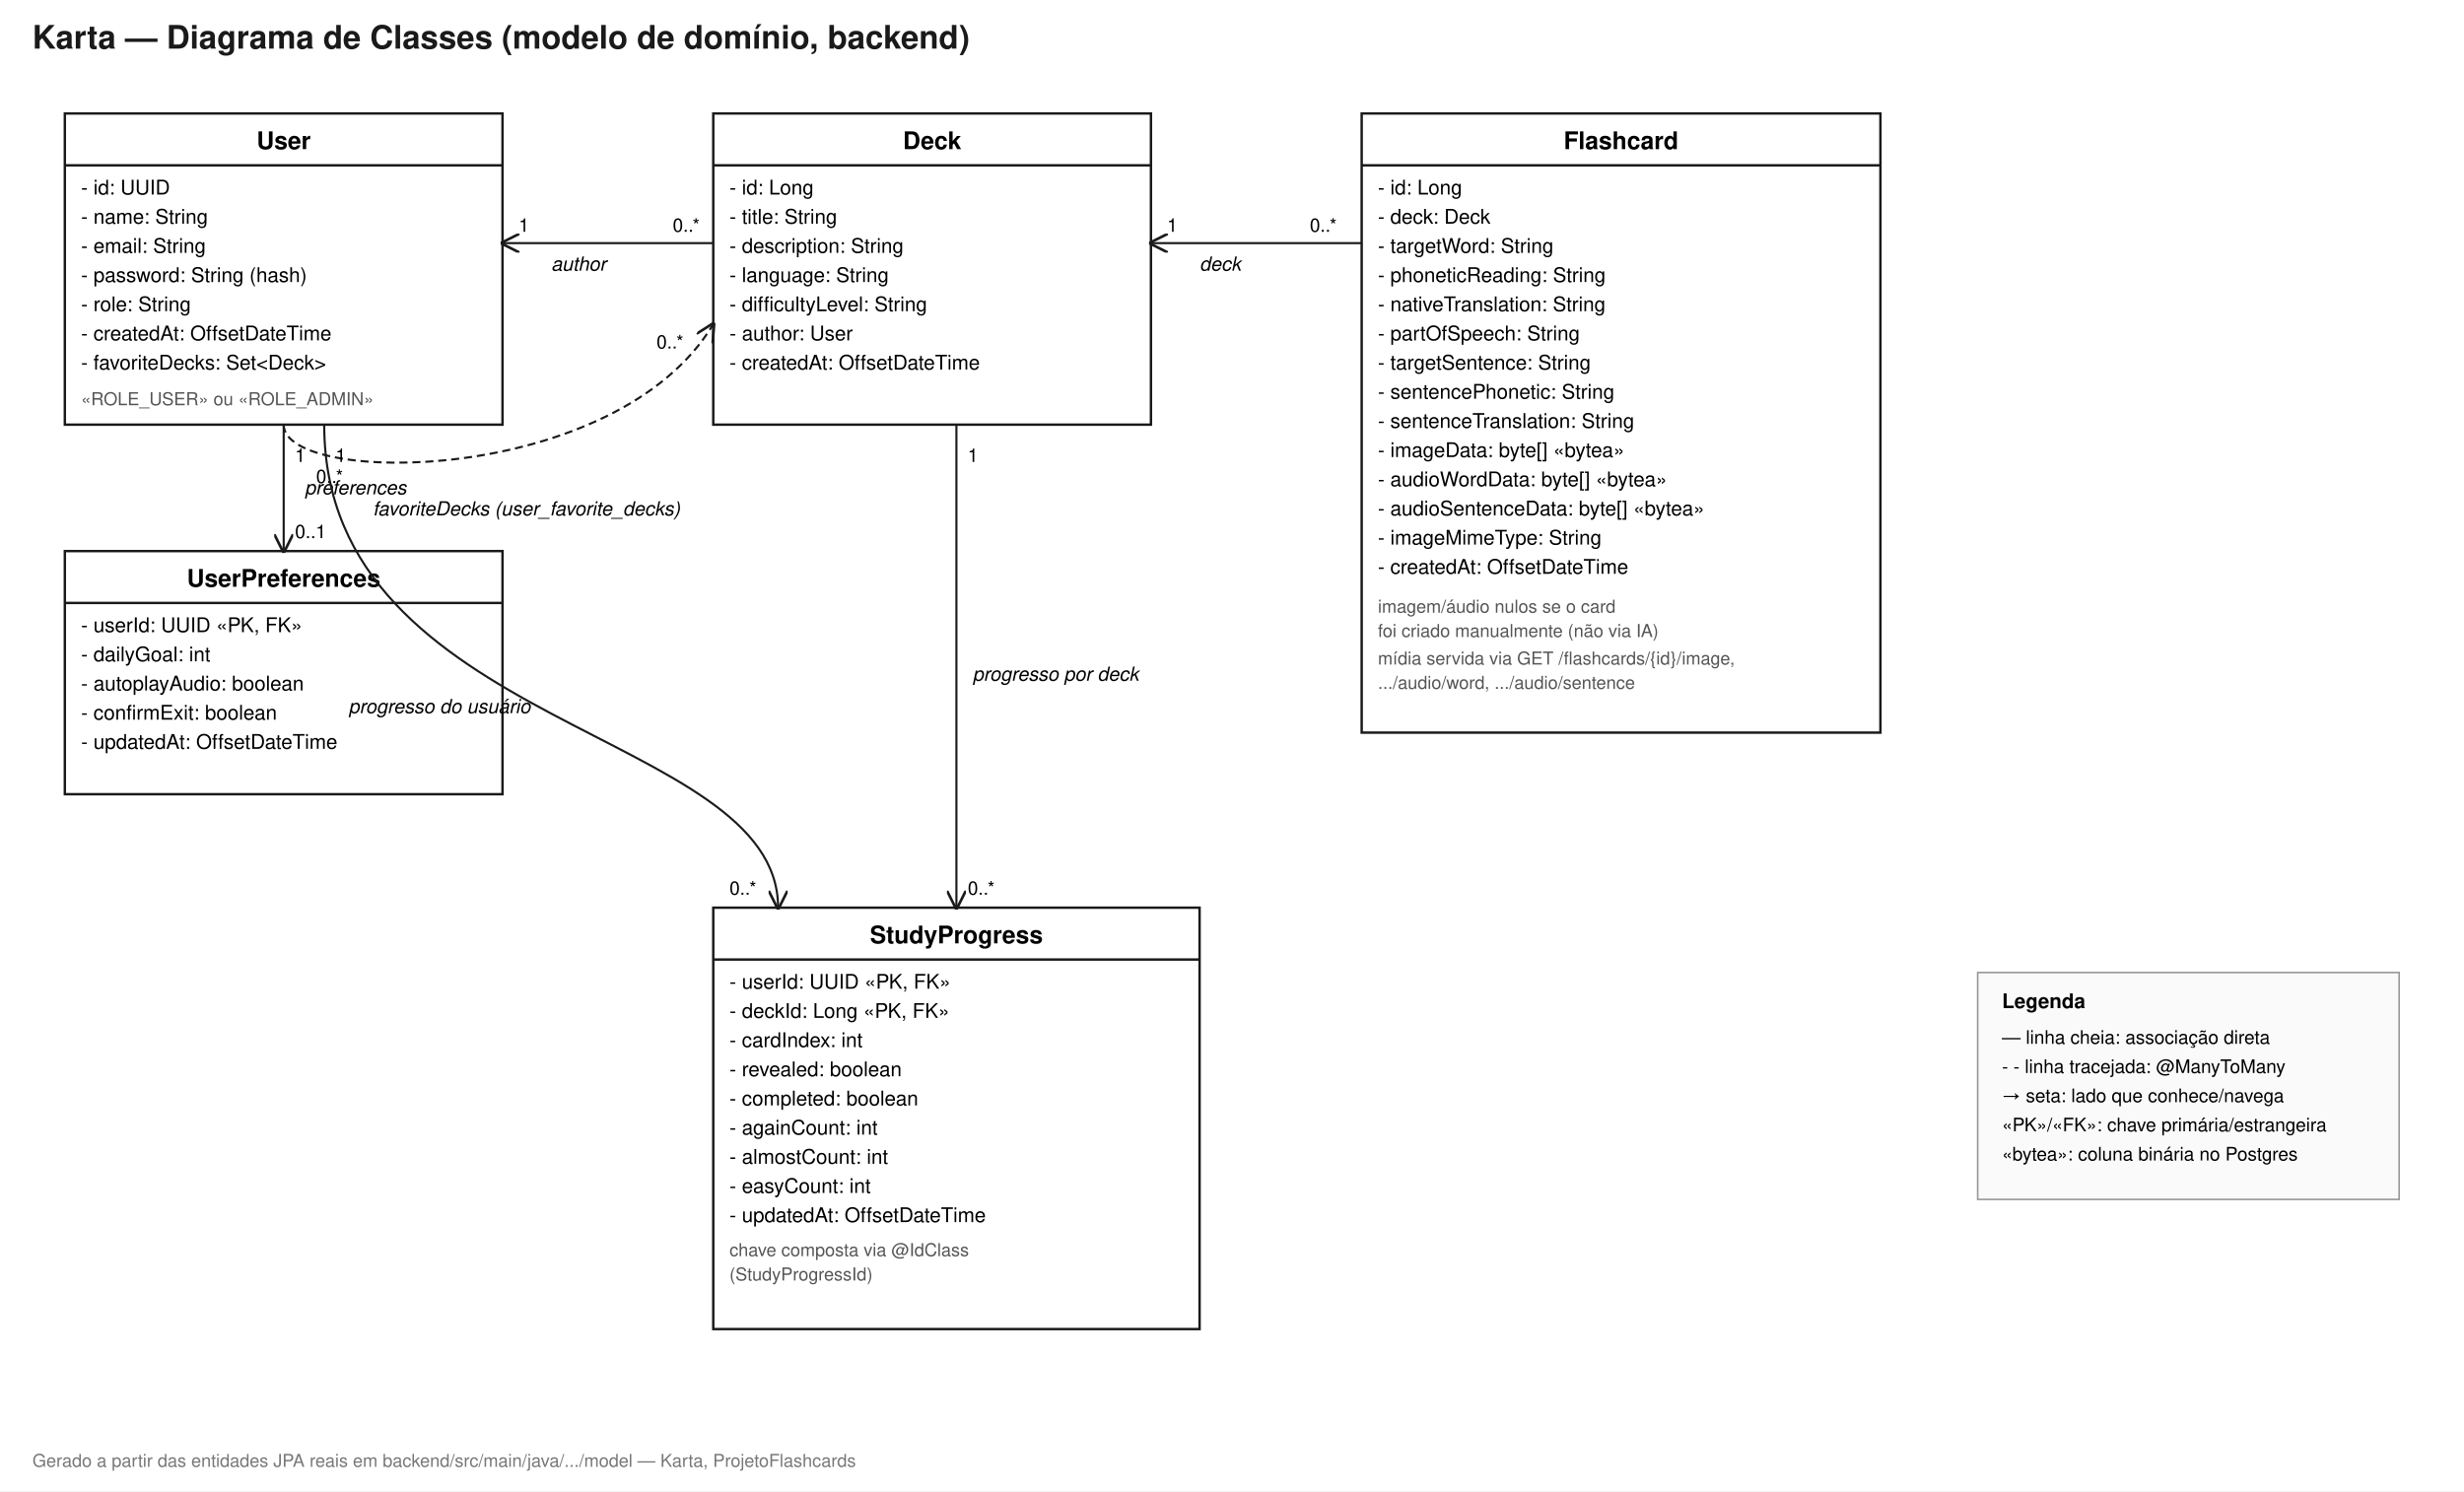
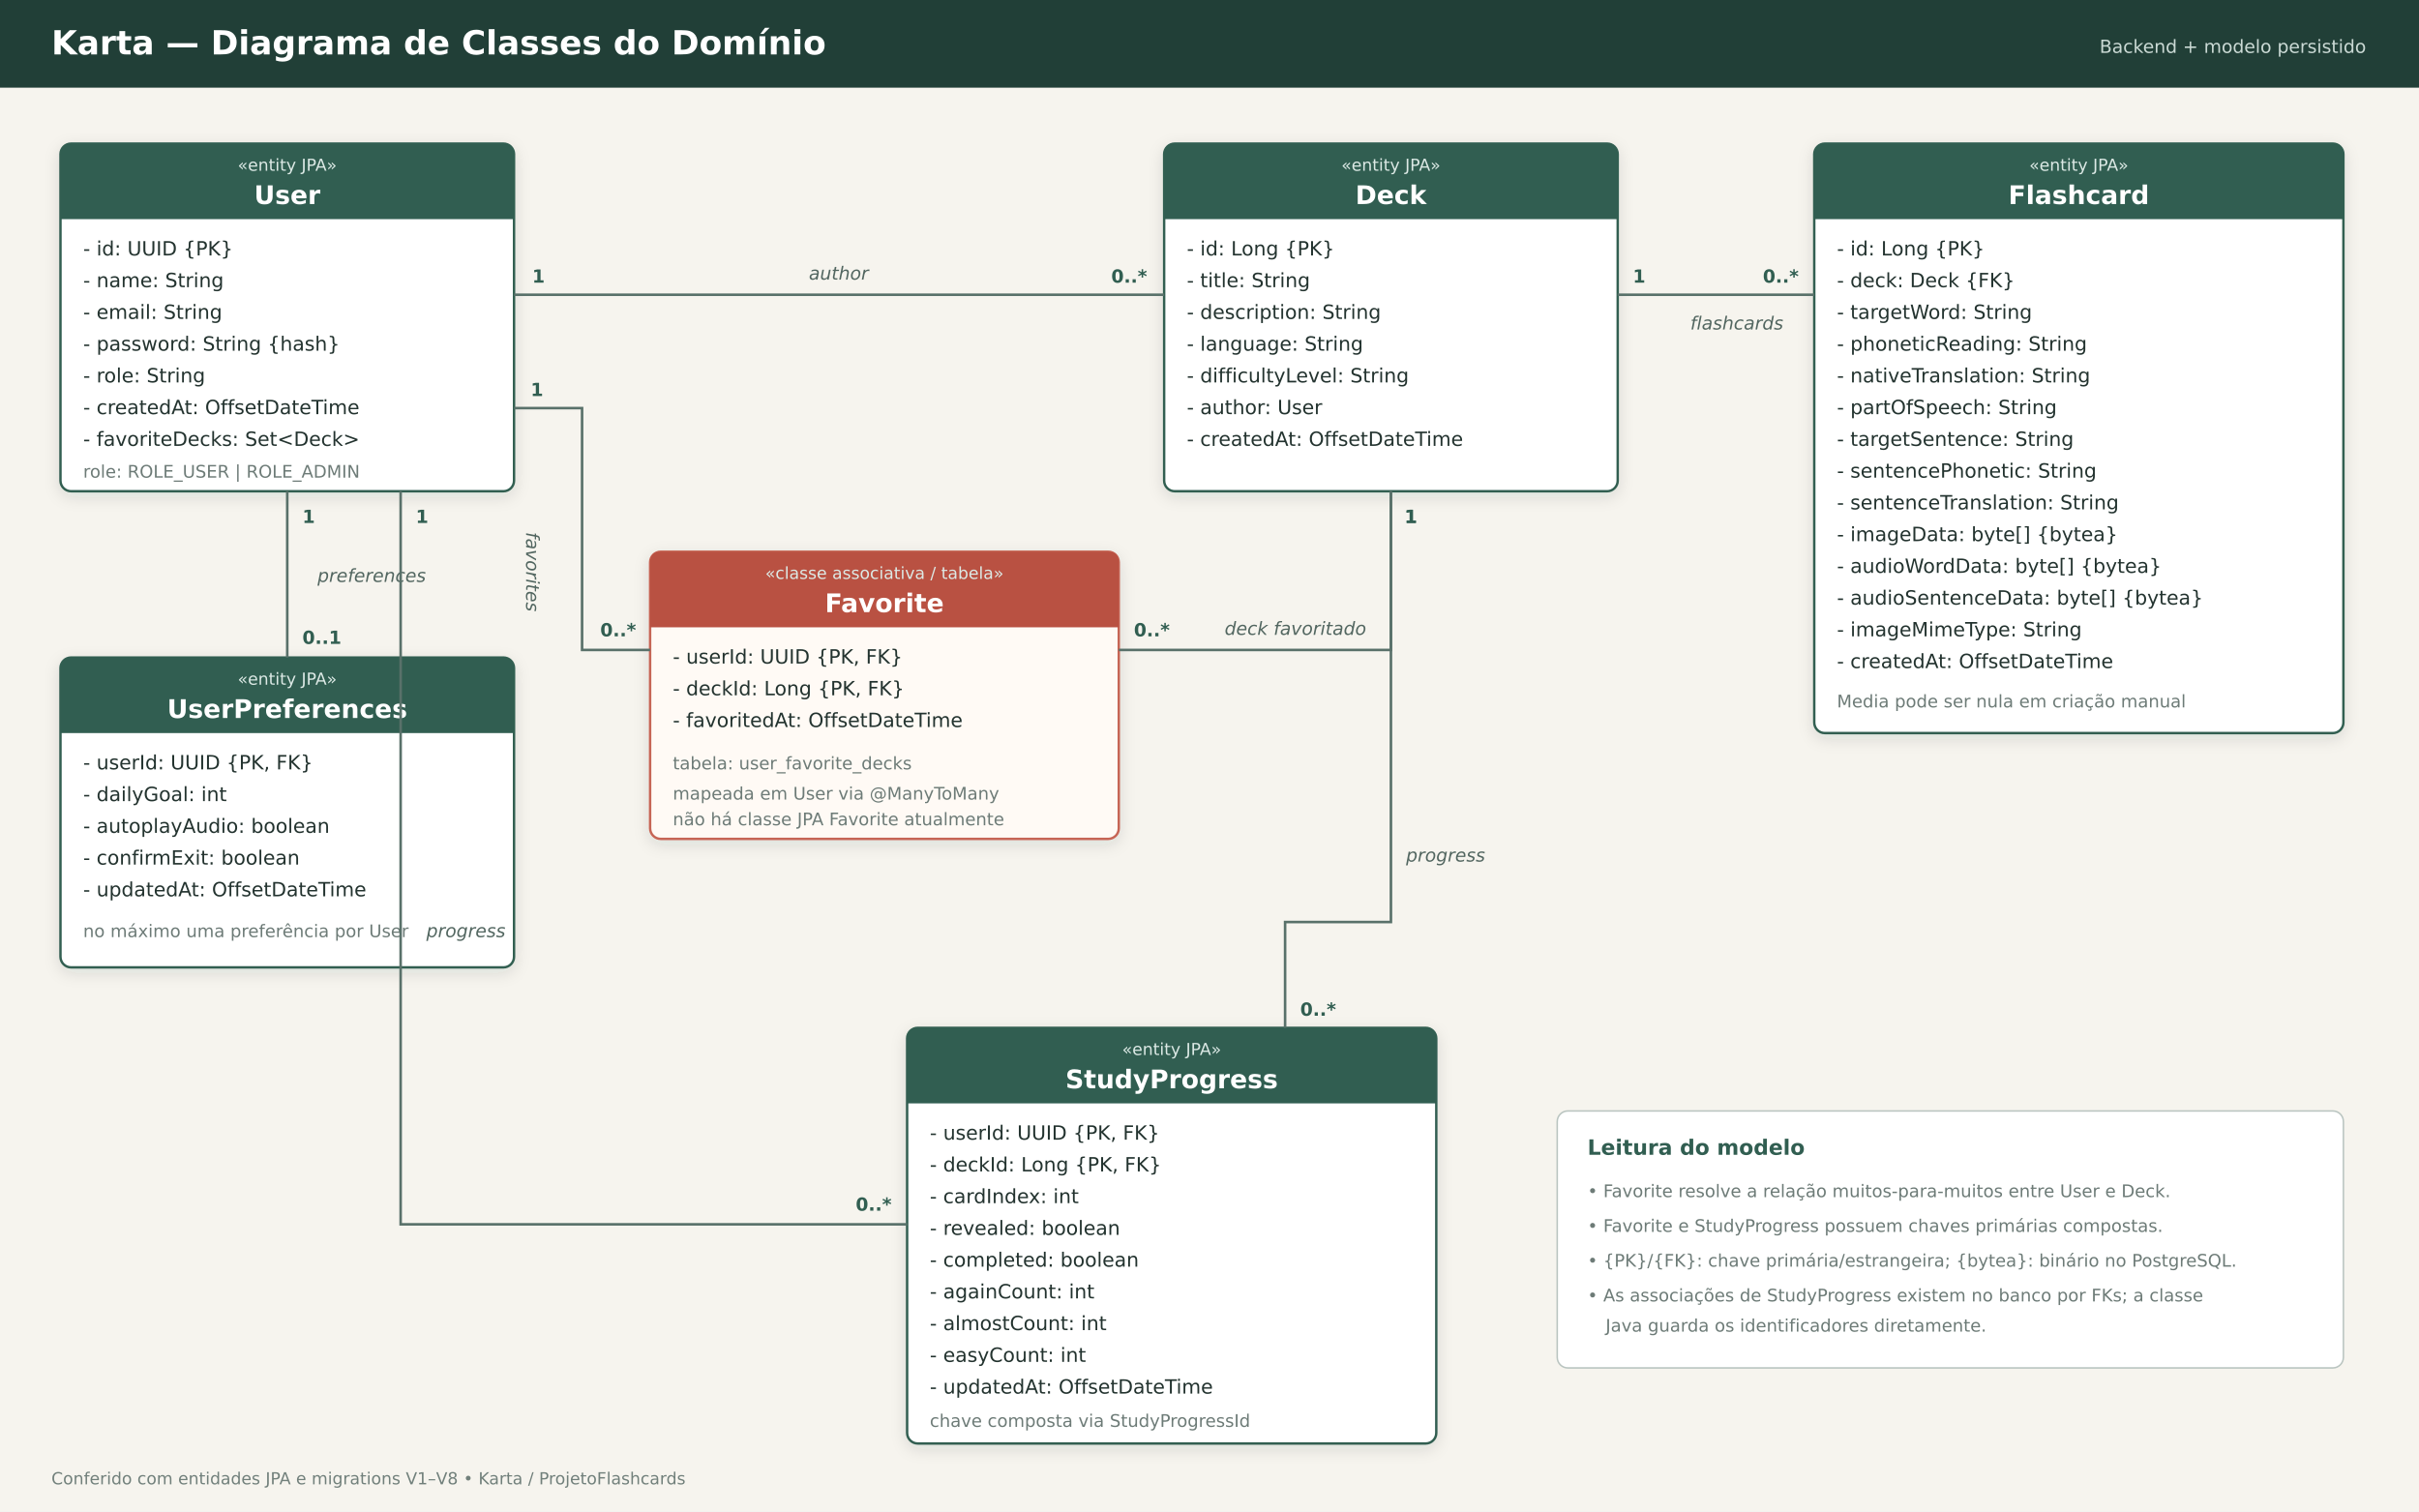
- <svg xmlns="http://www.w3.org/2000/svg" viewBox="0 0 1520 920" font-family="Segoe UI, Helvetica, Arial, sans-serif">
+ <svg xmlns="http://www.w3.org/2000/svg" viewBox="0 0 1600 1000" width="1600" height="1000" font-family="DejaVu Sans, Arial, sans-serif">
  <defs>
-     <marker id="arrow" viewBox="0 0 10 10" refX="9" refY="5" markerWidth="9" markerHeight="9" orient="auto-start-reverse">
-       <path d="M0,0 L10,5 L0,10" fill="none" stroke="#1a1a1a" stroke-width="1.4" />
+     <filter id="shadow" x="-10%" y="-10%" width="120%" height="130%">
+       <feDropShadow dx="0" dy="3" stdDeviation="5" flood-color="#17352d" flood-opacity=".12" />
+     </filter>
+     <marker id="diamond" viewBox="0 0 12 12" refX="11" refY="6" markerWidth="10" markerHeight="10" orient="auto">
+       <path d="M1 6 L6 1 L11 6 L6 11 Z" fill="#fff" stroke="#315e51" stroke-width="1.4" />
    </marker>
+     <style>
+       .box{fill:#fff;stroke:#315e51;stroke-width:1.6;filter:url(#shadow)}
+       .head{fill:#315e51}
+       .assoc{fill:#fffaf5;stroke:#c66555}
+       .line{fill:none;stroke:#59716a;stroke-width:1.7}
+       .name{font-size:17px;font-weight:700;fill:#fff}
+       .stereo{font-size:11px;fill:#dce9e5}
+       .field{font-size:13px;fill:#23332f}
+       .note{font-size:11.5px;fill:#6d7b77}
+       .mult{font-size:12px;font-weight:700;fill:#315e51}
+       .label{font-size:12px;font-style:italic;fill:#526660}
+     </style>
  </defs>
-   <rect x="0" y="0" width="1520" height="920" fill="#ffffff" />
-   <text x="20" y="30" font-size="20" font-weight="700" fill="#1a1a1a">Karta — Diagrama de Classes (modelo de domínio, backend)</text>
+   <rect width="1600" height="1000" fill="#f6f4ee" />
+   <rect x="0" y="0" width="1600" height="58" fill="#213f37" />
+   <text x="34" y="36" font-size="22" font-weight="700" fill="#fff">Karta — Diagrama de Classes do Domínio</text>
+   <text x="1565" y="35" text-anchor="end" font-size="12" fill="#cbdad5">Backend + modelo persistido</text>
  <g>
-     <rect x="40" y="70" width="270" height="192" fill="#ffffff" stroke="#1a1a1a" stroke-width="1.5" />
-     <line x1="40" y1="102" x2="310" y2="102" stroke="#1a1a1a" stroke-width="1.5" />
-     <text x="175" y="92" text-anchor="middle" font-size="15" font-weight="700">User</text>
-     <text x="50" y="120" font-size="12.5">- id: UUID</text>
-     <text x="50" y="138" font-size="12.5">- name: String</text>
-     <text x="50" y="156" font-size="12.5">- email: String</text>
-     <text x="50" y="174" font-size="12.5">- password: String (hash)</text>
-     <text x="50" y="192" font-size="12.5">- role: String</text>
-     <text x="50" y="210" font-size="12.5">- createdAt: OffsetDateTime</text>
-     <text x="50" y="228" font-size="12.5">- favoriteDecks: Set&lt;Deck&gt;</text>
-     <text x="50" y="250" font-size="11" fill="#555">«ROLE_USER» ou «ROLE_ADMIN»</text>
+     <rect class="box" x="40" y="95" width="300" height="230" rx="7" />
+     <path class="head" d="M47 95 H333 Q340 95 340 102 V145 H40 V102 Q40 95 47 95" />
+     <text class="stereo" x="190" y="113" text-anchor="middle">«entity JPA»</text>
+     <text class="name" x="190" y="135" text-anchor="middle">User</text>
+     <text class="field" x="55" y="169">- id: UUID {PK}</text>
+     <text class="field" x="55" y="190">- name: String</text>
+     <text class="field" x="55" y="211">- email: String</text>
+     <text class="field" x="55" y="232">- password: String {hash}</text>
+     <text class="field" x="55" y="253">- role: String</text>
+     <text class="field" x="55" y="274">- createdAt: OffsetDateTime</text>
+     <text class="field" x="55" y="295">- favoriteDecks: Set&lt;Deck&gt;</text>
+     <text class="note" x="55" y="316">role: ROLE_USER | ROLE_ADMIN</text>
  </g>
  <g>
-     <rect x="40" y="340" width="270" height="150" fill="#ffffff" stroke="#1a1a1a" stroke-width="1.5" />
-     <line x1="40" y1="372" x2="310" y2="372" stroke="#1a1a1a" stroke-width="1.5" />
-     <text x="175" y="362" text-anchor="middle" font-size="15" font-weight="700">UserPreferences</text>
-     <text x="50" y="390" font-size="12.5">- userId: UUID  «PK, FK»</text>
-     <text x="50" y="408" font-size="12.5">- dailyGoal: int</text>
-     <text x="50" y="426" font-size="12.5">- autoplayAudio: boolean</text>
-     <text x="50" y="444" font-size="12.5">- confirmExit: boolean</text>
-     <text x="50" y="462" font-size="12.5">- updatedAt: OffsetDateTime</text>
+     <rect class="box" x="40" y="435" width="300" height="205" rx="7" />
+     <path class="head" d="M47 435 H333 Q340 435 340 442 V485 H40 V442 Q40 435 47 435" />
+     <text class="stereo" x="190" y="453" text-anchor="middle">«entity JPA»</text>
+     <text class="name" x="190" y="475" text-anchor="middle">UserPreferences</text>
+     <text class="field" x="55" y="509">- userId: UUID {PK, FK}</text>
+     <text class="field" x="55" y="530">- dailyGoal: int</text>
+     <text class="field" x="55" y="551">- autoplayAudio: boolean</text>
+     <text class="field" x="55" y="572">- confirmExit: boolean</text>
+     <text class="field" x="55" y="593">- updatedAt: OffsetDateTime</text>
+     <text class="note" x="55" y="620">no máximo uma preferência por User</text>
  </g>
  <g>
-     <rect x="440" y="70" width="270" height="192" fill="#ffffff" stroke="#1a1a1a" stroke-width="1.5" />
-     <line x1="440" y1="102" x2="710" y2="102" stroke="#1a1a1a" stroke-width="1.5" />
-     <text x="575" y="92" text-anchor="middle" font-size="15" font-weight="700">Deck</text>
-     <text x="450" y="120" font-size="12.5">- id: Long</text>
-     <text x="450" y="138" font-size="12.5">- title: String</text>
-     <text x="450" y="156" font-size="12.5">- description: String</text>
-     <text x="450" y="174" font-size="12.5">- language: String</text>
-     <text x="450" y="192" font-size="12.5">- difficultyLevel: String</text>
-     <text x="450" y="210" font-size="12.5">- author: User</text>
-     <text x="450" y="228" font-size="12.5">- createdAt: OffsetDateTime</text>
+     <rect class="box assoc" x="430" y="365" width="310" height="190" rx="7" />
+     <path fill="#b95142" d="M437 365 H733 Q740 365 740 372 V415 H430 V372 Q430 365 437 365" />
+     <text class="stereo" x="585" y="383" text-anchor="middle" fill="#ffe9e3">«classe associativa / tabela»</text>
+     <text class="name" x="585" y="405" text-anchor="middle">Favorite</text>
+     <text class="field" x="445" y="439">- userId: UUID {PK, FK}</text>
+     <text class="field" x="445" y="460">- deckId: Long {PK, FK}</text>
+     <text class="field" x="445" y="481">- favoritedAt: OffsetDateTime</text>
+     <text class="note" x="445" y="509">tabela: user_favorite_decks</text>
+     <text class="note" x="445" y="529">mapeada em User via @ManyToMany</text>
+     <text class="note" x="445" y="546">não há classe JPA Favorite atualmente</text>
  </g>
  <g>
-     <rect x="440" y="560" width="300" height="260" fill="#ffffff" stroke="#1a1a1a" stroke-width="1.5" />
-     <line x1="440" y1="592" x2="740" y2="592" stroke="#1a1a1a" stroke-width="1.5" />
-     <text x="590" y="582" text-anchor="middle" font-size="15" font-weight="700">StudyProgress</text>
-     <text x="450" y="610" font-size="12.5">- userId: UUID  «PK, FK»</text>
-     <text x="450" y="628" font-size="12.5">- deckId: Long  «PK, FK»</text>
-     <text x="450" y="646" font-size="12.5">- cardIndex: int</text>
-     <text x="450" y="664" font-size="12.5">- revealed: boolean</text>
-     <text x="450" y="682" font-size="12.5">- completed: boolean</text>
-     <text x="450" y="700" font-size="12.5">- againCount: int</text>
-     <text x="450" y="718" font-size="12.5">- almostCount: int</text>
-     <text x="450" y="736" font-size="12.5">- easyCount: int</text>
-     <text x="450" y="754" font-size="12.5">- updatedAt: OffsetDateTime</text>
-     <text x="450" y="775" font-size="11" fill="#555">chave composta via @IdClass</text>
-     <text x="450" y="790" font-size="11" fill="#555">(StudyProgressId)</text>
+     <rect class="box" x="770" y="95" width="300" height="230" rx="7" />
+     <path class="head" d="M777 95 H1063 Q1070 95 1070 102 V145 H770 V102 Q770 95 777 95" />
+     <text class="stereo" x="920" y="113" text-anchor="middle">«entity JPA»</text>
+     <text class="name" x="920" y="135" text-anchor="middle">Deck</text>
+     <text class="field" x="785" y="169">- id: Long {PK}</text>
+     <text class="field" x="785" y="190">- title: String</text>
+     <text class="field" x="785" y="211">- description: String</text>
+     <text class="field" x="785" y="232">- language: String</text>
+     <text class="field" x="785" y="253">- difficultyLevel: String</text>
+     <text class="field" x="785" y="274">- author: User</text>
+     <text class="field" x="785" y="295">- createdAt: OffsetDateTime</text>
  </g>
  <g>
-     <rect x="840" y="70" width="320" height="382" fill="#ffffff" stroke="#1a1a1a" stroke-width="1.5" />
-     <line x1="840" y1="102" x2="1160" y2="102" stroke="#1a1a1a" stroke-width="1.5" />
-     <text x="1000" y="92" text-anchor="middle" font-size="15" font-weight="700">Flashcard</text>
-     <text x="850" y="120" font-size="12.5">- id: Long</text>
-     <text x="850" y="138" font-size="12.5">- deck: Deck</text>
-     <text x="850" y="156" font-size="12.5">- targetWord: String</text>
-     <text x="850" y="174" font-size="12.5">- phoneticReading: String</text>
-     <text x="850" y="192" font-size="12.5">- nativeTranslation: String</text>
-     <text x="850" y="210" font-size="12.5">- partOfSpeech: String</text>
-     <text x="850" y="228" font-size="12.5">- targetSentence: String</text>
-     <text x="850" y="246" font-size="12.5">- sentencePhonetic: String</text>
-     <text x="850" y="264" font-size="12.5">- sentenceTranslation: String</text>
-     <text x="850" y="282" font-size="12.5">- imageData: byte[]  «bytea»</text>
-     <text x="850" y="300" font-size="12.5">- audioWordData: byte[]  «bytea»</text>
-     <text x="850" y="318" font-size="12.5">- audioSentenceData: byte[]  «bytea»</text>
-     <text x="850" y="336" font-size="12.5">- imageMimeType: String</text>
-     <text x="850" y="354" font-size="12.5">- createdAt: OffsetDateTime</text>
-     <text x="850" y="378" font-size="11" fill="#555">imagem/áudio nulos se o card</text>
-     <text x="850" y="393" font-size="11" fill="#555">foi criado manualmente (não via IA)</text>
-     <text x="850" y="410" font-size="11" fill="#555">mídia servida via GET /flashcards/{id}/image,</text>
-     <text x="850" y="425" font-size="11" fill="#555">.../audio/word, .../audio/sentence</text>
+     <rect class="box" x="1200" y="95" width="350" height="390" rx="7" />
+     <path class="head" d="M1207 95 H1543 Q1550 95 1550 102 V145 H1200 V102 Q1200 95 1207 95" />
+     <text class="stereo" x="1375" y="113" text-anchor="middle">«entity JPA»</text>
+     <text class="name" x="1375" y="135" text-anchor="middle">Flashcard</text>
+     <text class="field" x="1215" y="169">- id: Long {PK}</text>
+     <text class="field" x="1215" y="190">- deck: Deck {FK}</text>
+     <text class="field" x="1215" y="211">- targetWord: String</text>
+     <text class="field" x="1215" y="232">- phoneticReading: String</text>
+     <text class="field" x="1215" y="253">- nativeTranslation: String</text>
+     <text class="field" x="1215" y="274">- partOfSpeech: String</text>
+     <text class="field" x="1215" y="295">- targetSentence: String</text>
+     <text class="field" x="1215" y="316">- sentencePhonetic: String</text>
+     <text class="field" x="1215" y="337">- sentenceTranslation: String</text>
+     <text class="field" x="1215" y="358">- imageData: byte[] {bytea}</text>
+     <text class="field" x="1215" y="379">- audioWordData: byte[] {bytea}</text>
+     <text class="field" x="1215" y="400">- audioSentenceData: byte[] {bytea}</text>
+     <text class="field" x="1215" y="421">- imageMimeType: String</text>
+     <text class="field" x="1215" y="442">- createdAt: OffsetDateTime</text>
+     <text class="note" x="1215" y="468">Media pode ser nula em criação manual</text>
  </g>
-   <line x1="175" y1="262" x2="175" y2="340" stroke="#1a1a1a" stroke-width="1.3" marker-end="url(#arrow)" />
-   <text x="182" y="285" font-size="11.5">1</text>
-   <text x="182" y="332" font-size="11.5">0..1</text>
-   <text x="188" y="305" font-size="12" font-style="italic">preferences</text>
-   <line x1="440" y1="150" x2="310" y2="150" stroke="#1a1a1a" stroke-width="1.3" marker-end="url(#arrow)" />
-   <text x="320" y="143" font-size="11.5">1</text>
-   <text x="415" y="143" font-size="11.5">0..*</text>
-   <text x="340" y="167" font-size="12" font-style="italic">author</text>
-   <path d="M 175 262 C 175 300, 380 300, 440 200" fill="none" stroke="#1a1a1a" stroke-width="1.3" stroke-dasharray="5,3" marker-end="url(#arrow)" />
-   <text x="195" y="298" font-size="11.5">0..*</text>
-   <text x="405" y="215" font-size="11.5">0..*</text>
-   <text x="230" y="318" font-size="12" font-style="italic">favoriteDecks (user_favorite_decks)</text>
-   <line x1="840" y1="150" x2="710" y2="150" stroke="#1a1a1a" stroke-width="1.3" marker-end="url(#arrow)" />
-   <text x="720" y="143" font-size="11.5">1</text>
-   <text x="808" y="143" font-size="11.5">0..*</text>
-   <text x="740" y="167" font-size="12" font-style="italic">deck</text>
-   <path d="M 200 262 C 200 450, 480 450, 480 560" fill="none" stroke="#1a1a1a" stroke-width="1.3" marker-end="url(#arrow)" />
-   <text x="207" y="285" font-size="11.5">1</text>
-   <text x="450" y="552" font-size="11.5">0..*</text>
-   <text x="215" y="440" font-size="12" font-style="italic">progresso do usuário</text>
-   <line x1="590" y1="262" x2="590" y2="560" stroke="#1a1a1a" stroke-width="1.3" marker-end="url(#arrow)" />
-   <text x="597" y="285" font-size="11.5">1</text>
-   <text x="597" y="552" font-size="11.5">0..*</text>
-   <text x="600" y="420" font-size="12" font-style="italic">progresso por deck</text>
  <g>
-     <rect x="1220" y="600" width="260" height="140" fill="#fafafa" stroke="#999" stroke-width="1" />
-     <text x="1235" y="622" font-size="12.5" font-weight="700">Legenda</text>
-     <text x="1235" y="644" font-size="11.5">— linha cheia: associação direta</text>
-     <text x="1235" y="662" font-size="11.5">- - linha tracejada: @ManyToMany</text>
-     <text x="1235" y="680" font-size="11.5">→ seta: lado que conhece/navega</text>
-     <text x="1235" y="698" font-size="11.5">«PK»/«FK»: chave primária/estrangeira</text>
-     <text x="1235" y="716" font-size="11.5">«bytea»: coluna binária no Postgres</text>
+     <rect class="box" x="600" y="680" width="350" height="275" rx="7" />
+     <path class="head" d="M607 680 H943 Q950 680 950 687 V730 H600 V687 Q600 680 607 680" />
+     <text class="stereo" x="775" y="698" text-anchor="middle">«entity JPA»</text>
+     <text class="name" x="775" y="720" text-anchor="middle">StudyProgress</text>
+     <text class="field" x="615" y="754">- userId: UUID {PK, FK}</text>
+     <text class="field" x="615" y="775">- deckId: Long {PK, FK}</text>
+     <text class="field" x="615" y="796">- cardIndex: int</text>
+     <text class="field" x="615" y="817">- revealed: boolean</text>
+     <text class="field" x="615" y="838">- completed: boolean</text>
+     <text class="field" x="615" y="859">- againCount: int</text>
+     <text class="field" x="615" y="880">- almostCount: int</text>
+     <text class="field" x="615" y="901">- easyCount: int</text>
+     <text class="field" x="615" y="922">- updatedAt: OffsetDateTime</text>
+     <text class="note" x="615" y="944">chave composta via StudyProgressId</text>
  </g>
-   <text x="20" y="905" font-size="11" fill="#777">Gerado a partir das entidades JPA reais em backend/src/main/java/.../model — Karta, ProjetoFlashcards</text>
+   <path class="line" d="M190 325 V435" />
+   <text class="mult" x="200" y="346">1</text>
+   <text class="mult" x="200" y="426">0..1</text>
+   <text class="label" x="210" y="385">preferences</text>
+   <path class="line" d="M340 195 H770" />
+   <text class="mult" x="352" y="187">1</text>
+   <text class="mult" x="735" y="187">0..*</text>
+   <text class="label" x="535" y="185">author</text>
+   <path class="line" d="M340 270 H385 V430 H430" />
+   <text class="mult" x="351" y="262">1</text>
+   <text class="mult" x="397" y="421">0..*</text>
+   <text class="label" x="348" y="352" transform="rotate(90 348 352)">favorites</text>
+   <path class="line" d="M740 430 H920 V325" />
+   <text class="mult" x="750" y="421">0..*</text>
+   <text class="mult" x="929" y="346">1</text>
+   <text class="label" x="810" y="420">deck favoritado</text>
+   <path class="line" d="M1070 195 H1200" />
+   <text class="mult" x="1080" y="187">1</text>
+   <text class="mult" x="1166" y="187">0..*</text>
+   <text class="label" x="1118" y="218">flashcards</text>
+   <path class="line" d="M265 325 V810 H600" />
+   <text class="mult" x="275" y="346">1</text>
+   <text class="mult" x="566" y="801">0..*</text>
+   <text class="label" x="282" y="620">progress</text>
+   <path class="line" d="M920 325 V610 H850 V680" />
+   <text class="mult" x="929" y="346">1</text>
+   <text class="mult" x="860" y="672">0..*</text>
+   <text class="label" x="930" y="570">progress</text>
+   <g>
+     <rect x="1030" y="735" width="520" height="170" rx="7" fill="#fff" stroke="#b9c4c0" />
+     <text x="1050" y="764" font-size="14" font-weight="700" fill="#315e51">Leitura do modelo</text>
+     <text class="note" x="1050" y="792">• Favorite resolve a relação muitos-para-muitos entre User e Deck.</text>
+     <text class="note" x="1050" y="815">• Favorite e StudyProgress possuem chaves primárias compostas.</text>
+     <text class="note" x="1050" y="838">• {PK}/{FK}: chave primária/estrangeira; {bytea}: binário no PostgreSQL.</text>
+     <text class="note" x="1050" y="861">• As associações de StudyProgress existem no banco por FKs; a classe</text>
+     <text class="note" x="1062" y="881">Java guarda os identificadores diretamente.</text>
+   </g>
+   <text x="34" y="982" font-size="11" fill="#71807b">Conferido com entidades JPA e migrations V1–V8 • Karta / ProjetoFlashcards</text>
</svg>
